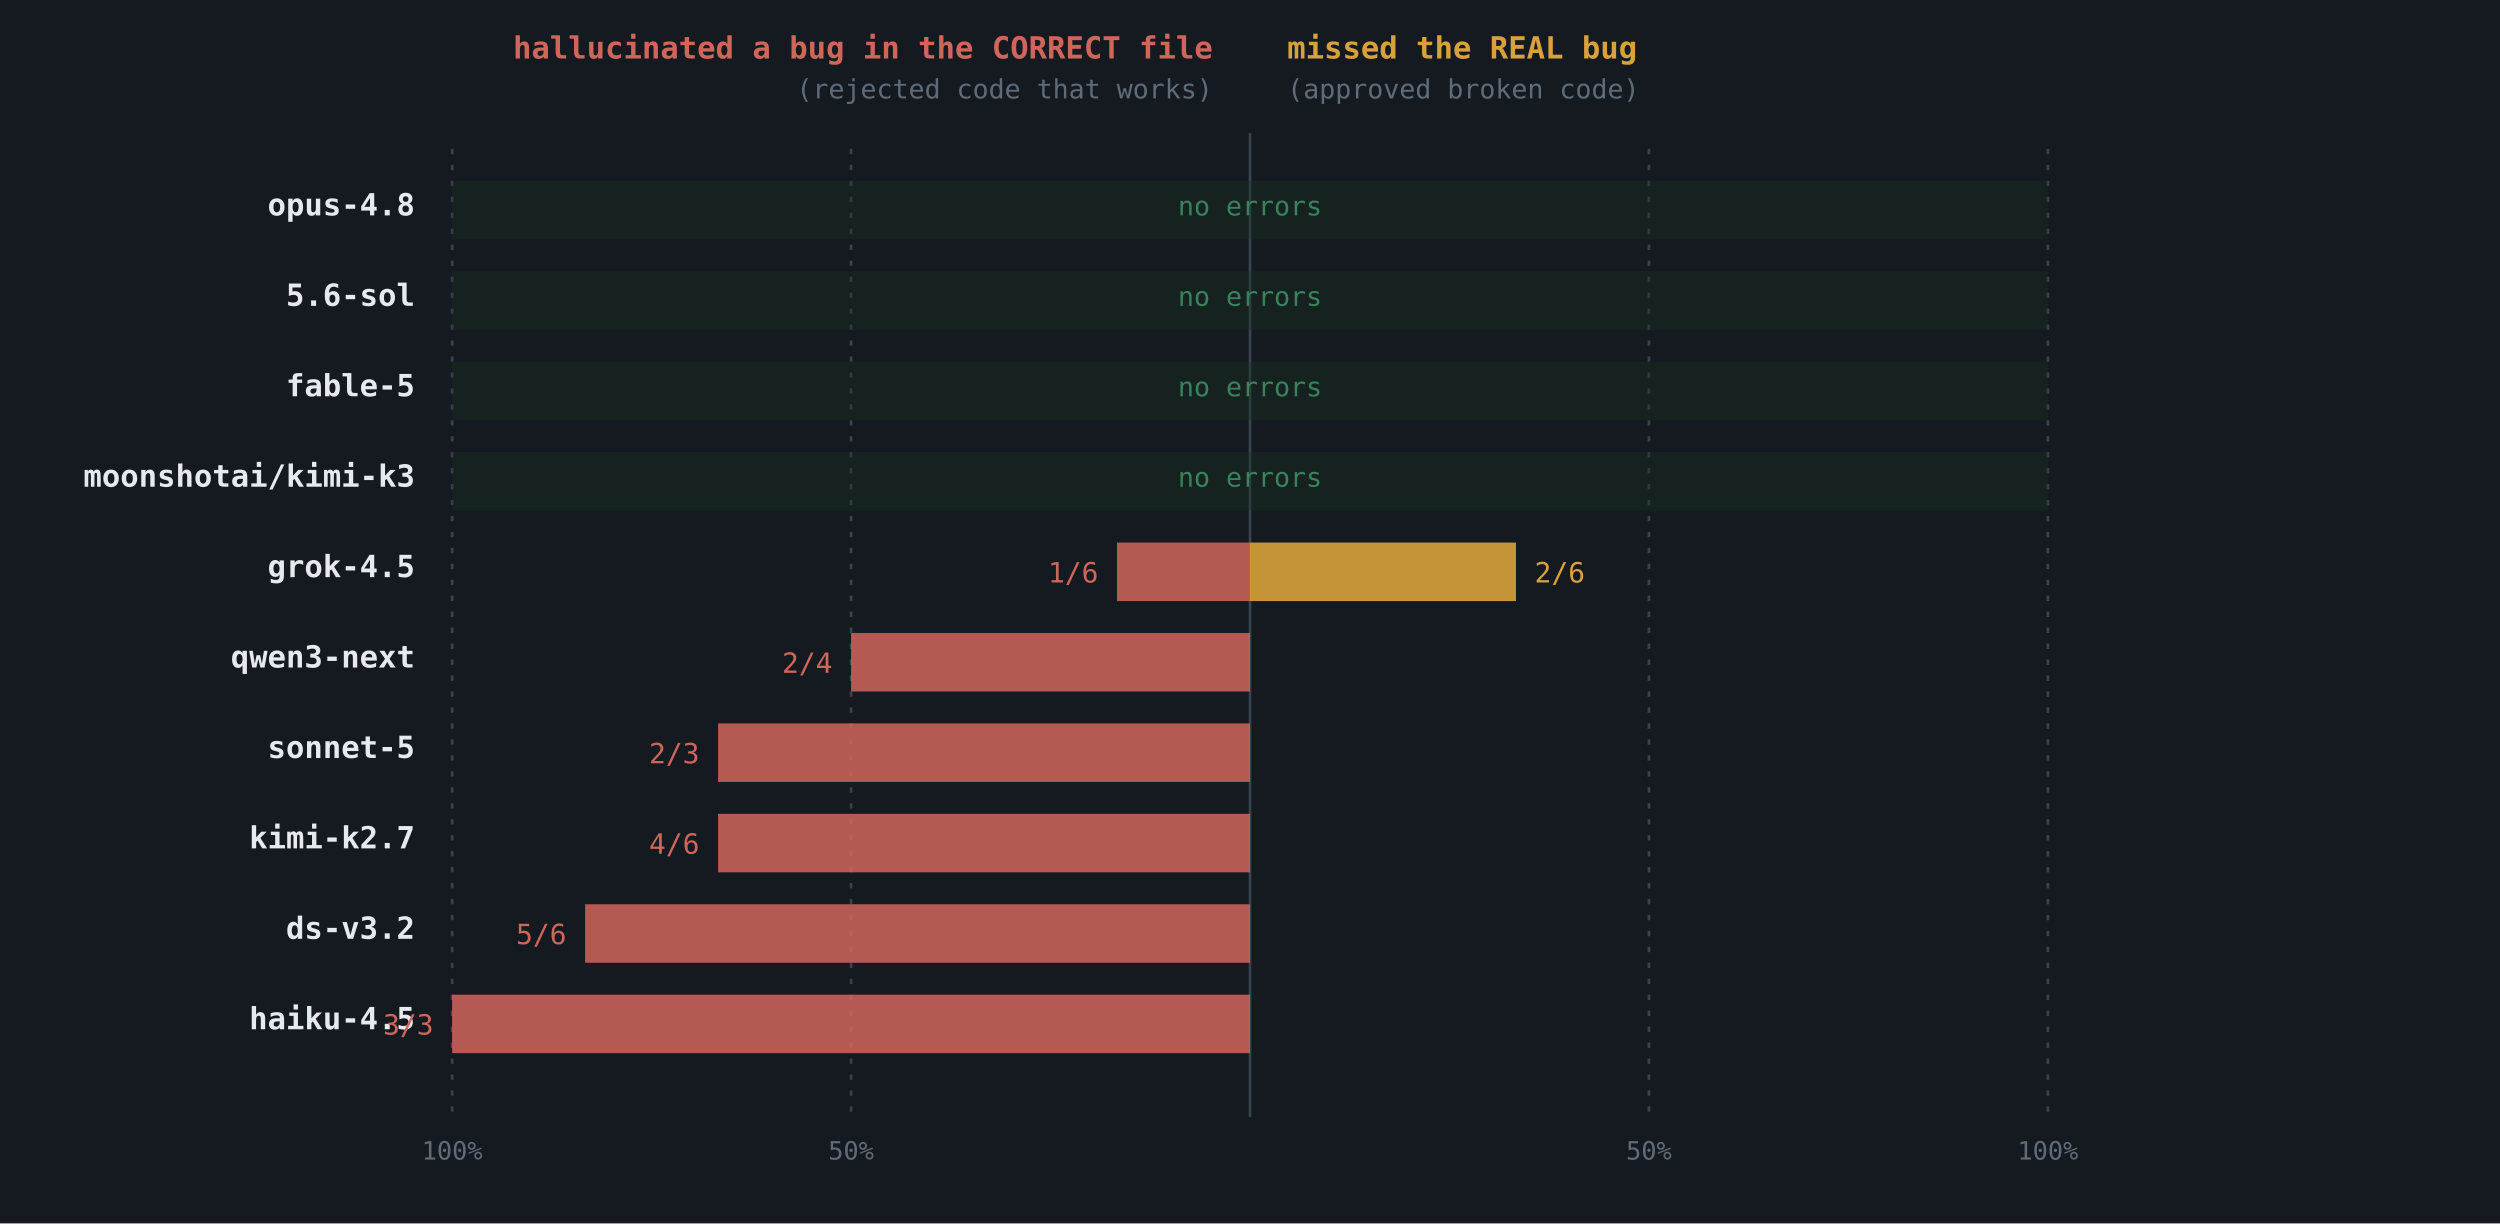
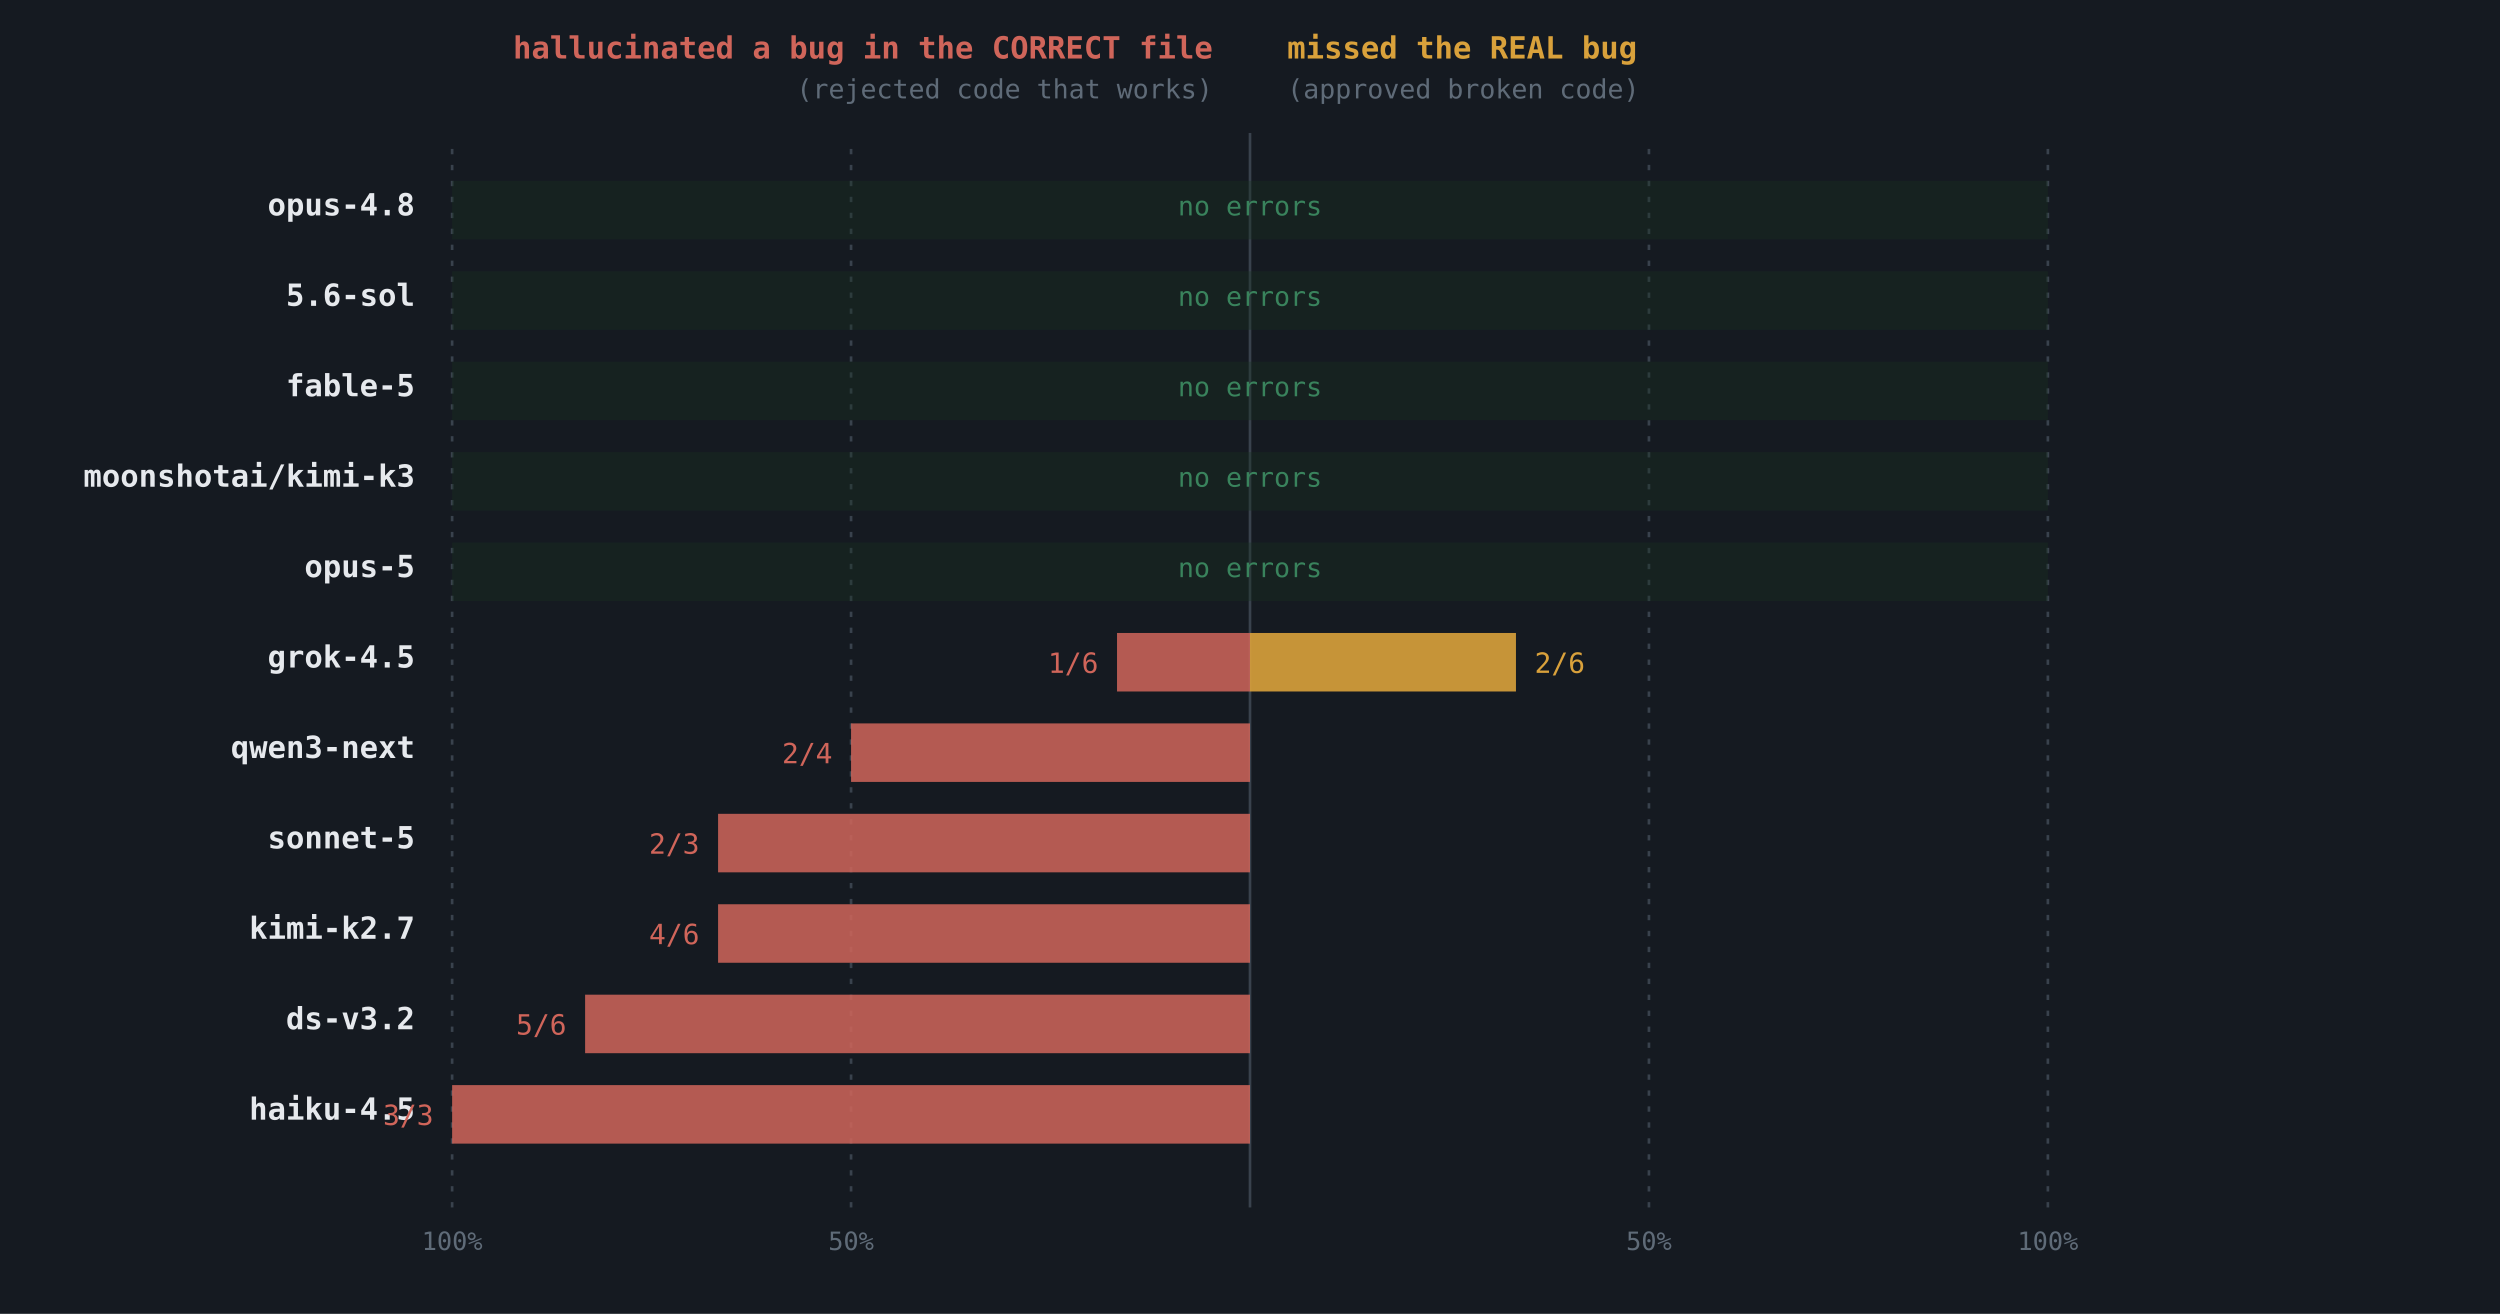
- <svg xmlns="http://www.w3.org/2000/svg" width="940" height="460" viewBox="0 0 940 460" font-family="ui-monospace,'SF Mono','Cascadia Code',Menlo,Consolas,monospace">
-   <rect width="940" height="460" fill="#151A21" />
+ <svg xmlns="http://www.w3.org/2000/svg" width="940" height="494" viewBox="0 0 940 494" font-family="ui-monospace,'SF Mono','Cascadia Code',Menlo,Consolas,monospace">
+   <rect width="940" height="494" fill="#151A21" />
  <text x="456" y="22" font-size="11.5" fill="#D0655A" text-anchor="end" font-weight="bold">hallucinated a bug in the CORRECT file</text>
  <text x="456" y="37" font-size="10" fill="#5F6B78" text-anchor="end" font-weight="normal">(rejected code that works)</text>
  <text x="484" y="22" font-size="11.5" fill="#D9A13B" text-anchor="start" font-weight="bold">missed the REAL bug</text>
  <text x="484" y="37" font-size="10" fill="#5F6B78" text-anchor="start" font-weight="normal">(approved broken code)</text>
-   <line x1="470" y1="50" x2="470" y2="420" stroke="#39424D" />
-   <line x1="320.0" y1="56" x2="320.0" y2="420" stroke="#39424D" stroke-dasharray="2 4" />
-   <text x="320.0" y="436" font-size="9.5" fill="#5F6B78" text-anchor="middle" font-weight="normal">50%</text>
-   <line x1="620.0" y1="56" x2="620.0" y2="420" stroke="#39424D" stroke-dasharray="2 4" />
-   <text x="620.0" y="436" font-size="9.5" fill="#5F6B78" text-anchor="middle" font-weight="normal">50%</text>
-   <line x1="170.0" y1="56" x2="170.0" y2="420" stroke="#39424D" stroke-dasharray="2 4" />
-   <text x="170.0" y="436" font-size="9.5" fill="#5F6B78" text-anchor="middle" font-weight="normal">100%</text>
-   <line x1="770.0" y1="56" x2="770.0" y2="420" stroke="#39424D" stroke-dasharray="2 4" />
-   <text x="770.0" y="436" font-size="9.5" fill="#5F6B78" text-anchor="middle" font-weight="normal">100%</text>
+   <line x1="470" y1="50" x2="470" y2="454" stroke="#39424D" />
+   <line x1="320.0" y1="56" x2="320.0" y2="454" stroke="#39424D" stroke-dasharray="2 4" />
+   <text x="320.0" y="470" font-size="9.5" fill="#5F6B78" text-anchor="middle" font-weight="normal">50%</text>
+   <line x1="620.0" y1="56" x2="620.0" y2="454" stroke="#39424D" stroke-dasharray="2 4" />
+   <text x="620.0" y="470" font-size="9.5" fill="#5F6B78" text-anchor="middle" font-weight="normal">50%</text>
+   <line x1="170.0" y1="56" x2="170.0" y2="454" stroke="#39424D" stroke-dasharray="2 4" />
+   <text x="170.0" y="470" font-size="9.5" fill="#5F6B78" text-anchor="middle" font-weight="normal">100%</text>
+   <line x1="770.0" y1="56" x2="770.0" y2="454" stroke="#39424D" stroke-dasharray="2 4" />
+   <text x="770.0" y="470" font-size="9.5" fill="#5F6B78" text-anchor="middle" font-weight="normal">100%</text>
  <text x="156" y="81" font-size="11.5" fill="#E6E9ED" text-anchor="end" font-weight="bold">opus-4.8</text>
  <text x="470" y="81" font-size="10" fill="#4CAF7D" text-anchor="middle" font-weight="normal">no errors</text>
  <rect x="170" y="68" width="600" height="22" fill="#16311F" opacity="0.35" />
  <text x="156" y="115" font-size="11.5" fill="#E6E9ED" text-anchor="end" font-weight="bold">5.6-sol</text>
  <text x="470" y="115" font-size="10" fill="#4CAF7D" text-anchor="middle" font-weight="normal">no errors</text>
  <rect x="170" y="102" width="600" height="22" fill="#16311F" opacity="0.35" />
  <text x="156" y="149" font-size="11.5" fill="#E6E9ED" text-anchor="end" font-weight="bold">fable-5</text>
  <text x="470" y="149" font-size="10" fill="#4CAF7D" text-anchor="middle" font-weight="normal">no errors</text>
  <rect x="170" y="136" width="600" height="22" fill="#16311F" opacity="0.35" />
  <text x="156" y="183" font-size="11.5" fill="#E6E9ED" text-anchor="end" font-weight="bold">moonshotai/kimi-k3</text>
  <text x="470" y="183" font-size="10" fill="#4CAF7D" text-anchor="middle" font-weight="normal">no errors</text>
  <rect x="170" y="170" width="600" height="22" fill="#16311F" opacity="0.35" />
-   <text x="156" y="217" font-size="11.5" fill="#E6E9ED" text-anchor="end" font-weight="bold">grok-4.5</text>
-   <rect x="420.0" y="204" width="50.0" height="22" fill="#D0655A" opacity="0.85" />
-   <text x="413.0" y="219" font-size="10.5" fill="#D0655A" text-anchor="end" font-weight="normal">1/6</text>
-   <rect x="470" y="204" width="100.0" height="22" fill="#D9A13B" opacity="0.9" />
-   <text x="577.0" y="219" font-size="10.5" fill="#D9A13B" text-anchor="start" font-weight="normal">2/6</text>
-   <text x="156" y="251" font-size="11.5" fill="#E6E9ED" text-anchor="end" font-weight="bold">qwen3-next</text>
-   <rect x="320.0" y="238" width="150.0" height="22" fill="#D0655A" opacity="0.85" />
-   <text x="313.0" y="253" font-size="10.5" fill="#D0655A" text-anchor="end" font-weight="normal">2/4</text>
-   <text x="156" y="285" font-size="11.5" fill="#E6E9ED" text-anchor="end" font-weight="bold">sonnet-5</text>
-   <rect x="270.0" y="272" width="200.0" height="22" fill="#D0655A" opacity="0.85" />
-   <text x="263.0" y="287" font-size="10.5" fill="#D0655A" text-anchor="end" font-weight="normal">2/3</text>
-   <text x="156" y="319" font-size="11.5" fill="#E6E9ED" text-anchor="end" font-weight="bold">kimi-k2.7</text>
+   <text x="156" y="217" font-size="11.5" fill="#E6E9ED" text-anchor="end" font-weight="bold">opus-5</text>
+   <text x="470" y="217" font-size="10" fill="#4CAF7D" text-anchor="middle" font-weight="normal">no errors</text>
+   <rect x="170" y="204" width="600" height="22" fill="#16311F" opacity="0.35" />
+   <text x="156" y="251" font-size="11.5" fill="#E6E9ED" text-anchor="end" font-weight="bold">grok-4.5</text>
+   <rect x="420.0" y="238" width="50.0" height="22" fill="#D0655A" opacity="0.85" />
+   <text x="413.0" y="253" font-size="10.5" fill="#D0655A" text-anchor="end" font-weight="normal">1/6</text>
+   <rect x="470" y="238" width="100.0" height="22" fill="#D9A13B" opacity="0.9" />
+   <text x="577.0" y="253" font-size="10.5" fill="#D9A13B" text-anchor="start" font-weight="normal">2/6</text>
+   <text x="156" y="285" font-size="11.5" fill="#E6E9ED" text-anchor="end" font-weight="bold">qwen3-next</text>
+   <rect x="320.0" y="272" width="150.0" height="22" fill="#D0655A" opacity="0.85" />
+   <text x="313.0" y="287" font-size="10.5" fill="#D0655A" text-anchor="end" font-weight="normal">2/4</text>
+   <text x="156" y="319" font-size="11.5" fill="#E6E9ED" text-anchor="end" font-weight="bold">sonnet-5</text>
  <rect x="270.0" y="306" width="200.0" height="22" fill="#D0655A" opacity="0.85" />
-   <text x="263.0" y="321" font-size="10.5" fill="#D0655A" text-anchor="end" font-weight="normal">4/6</text>
-   <text x="156" y="353" font-size="11.5" fill="#E6E9ED" text-anchor="end" font-weight="bold">ds-v3.2</text>
-   <rect x="220.0" y="340" width="250.0" height="22" fill="#D0655A" opacity="0.85" />
-   <text x="213.0" y="355" font-size="10.5" fill="#D0655A" text-anchor="end" font-weight="normal">5/6</text>
-   <text x="156" y="387" font-size="11.5" fill="#E6E9ED" text-anchor="end" font-weight="bold">haiku-4.5</text>
-   <rect x="170.0" y="374" width="300.0" height="22" fill="#D0655A" opacity="0.85" />
-   <text x="163.0" y="389" font-size="10.5" fill="#D0655A" text-anchor="end" font-weight="normal">3/3</text>
+   <text x="263.0" y="321" font-size="10.5" fill="#D0655A" text-anchor="end" font-weight="normal">2/3</text>
+   <text x="156" y="353" font-size="11.5" fill="#E6E9ED" text-anchor="end" font-weight="bold">kimi-k2.7</text>
+   <rect x="270.0" y="340" width="200.0" height="22" fill="#D0655A" opacity="0.85" />
+   <text x="263.0" y="355" font-size="10.5" fill="#D0655A" text-anchor="end" font-weight="normal">4/6</text>
+   <text x="156" y="387" font-size="11.5" fill="#E6E9ED" text-anchor="end" font-weight="bold">ds-v3.2</text>
+   <rect x="220.0" y="374" width="250.0" height="22" fill="#D0655A" opacity="0.85" />
+   <text x="213.0" y="389" font-size="10.5" fill="#D0655A" text-anchor="end" font-weight="normal">5/6</text>
+   <text x="156" y="421" font-size="11.5" fill="#E6E9ED" text-anchor="end" font-weight="bold">haiku-4.5</text>
+   <rect x="170.0" y="408" width="300.0" height="22" fill="#D0655A" opacity="0.85" />
+   <text x="163.0" y="423" font-size="10.5" fill="#D0655A" text-anchor="end" font-weight="normal">3/3</text>
</svg>
